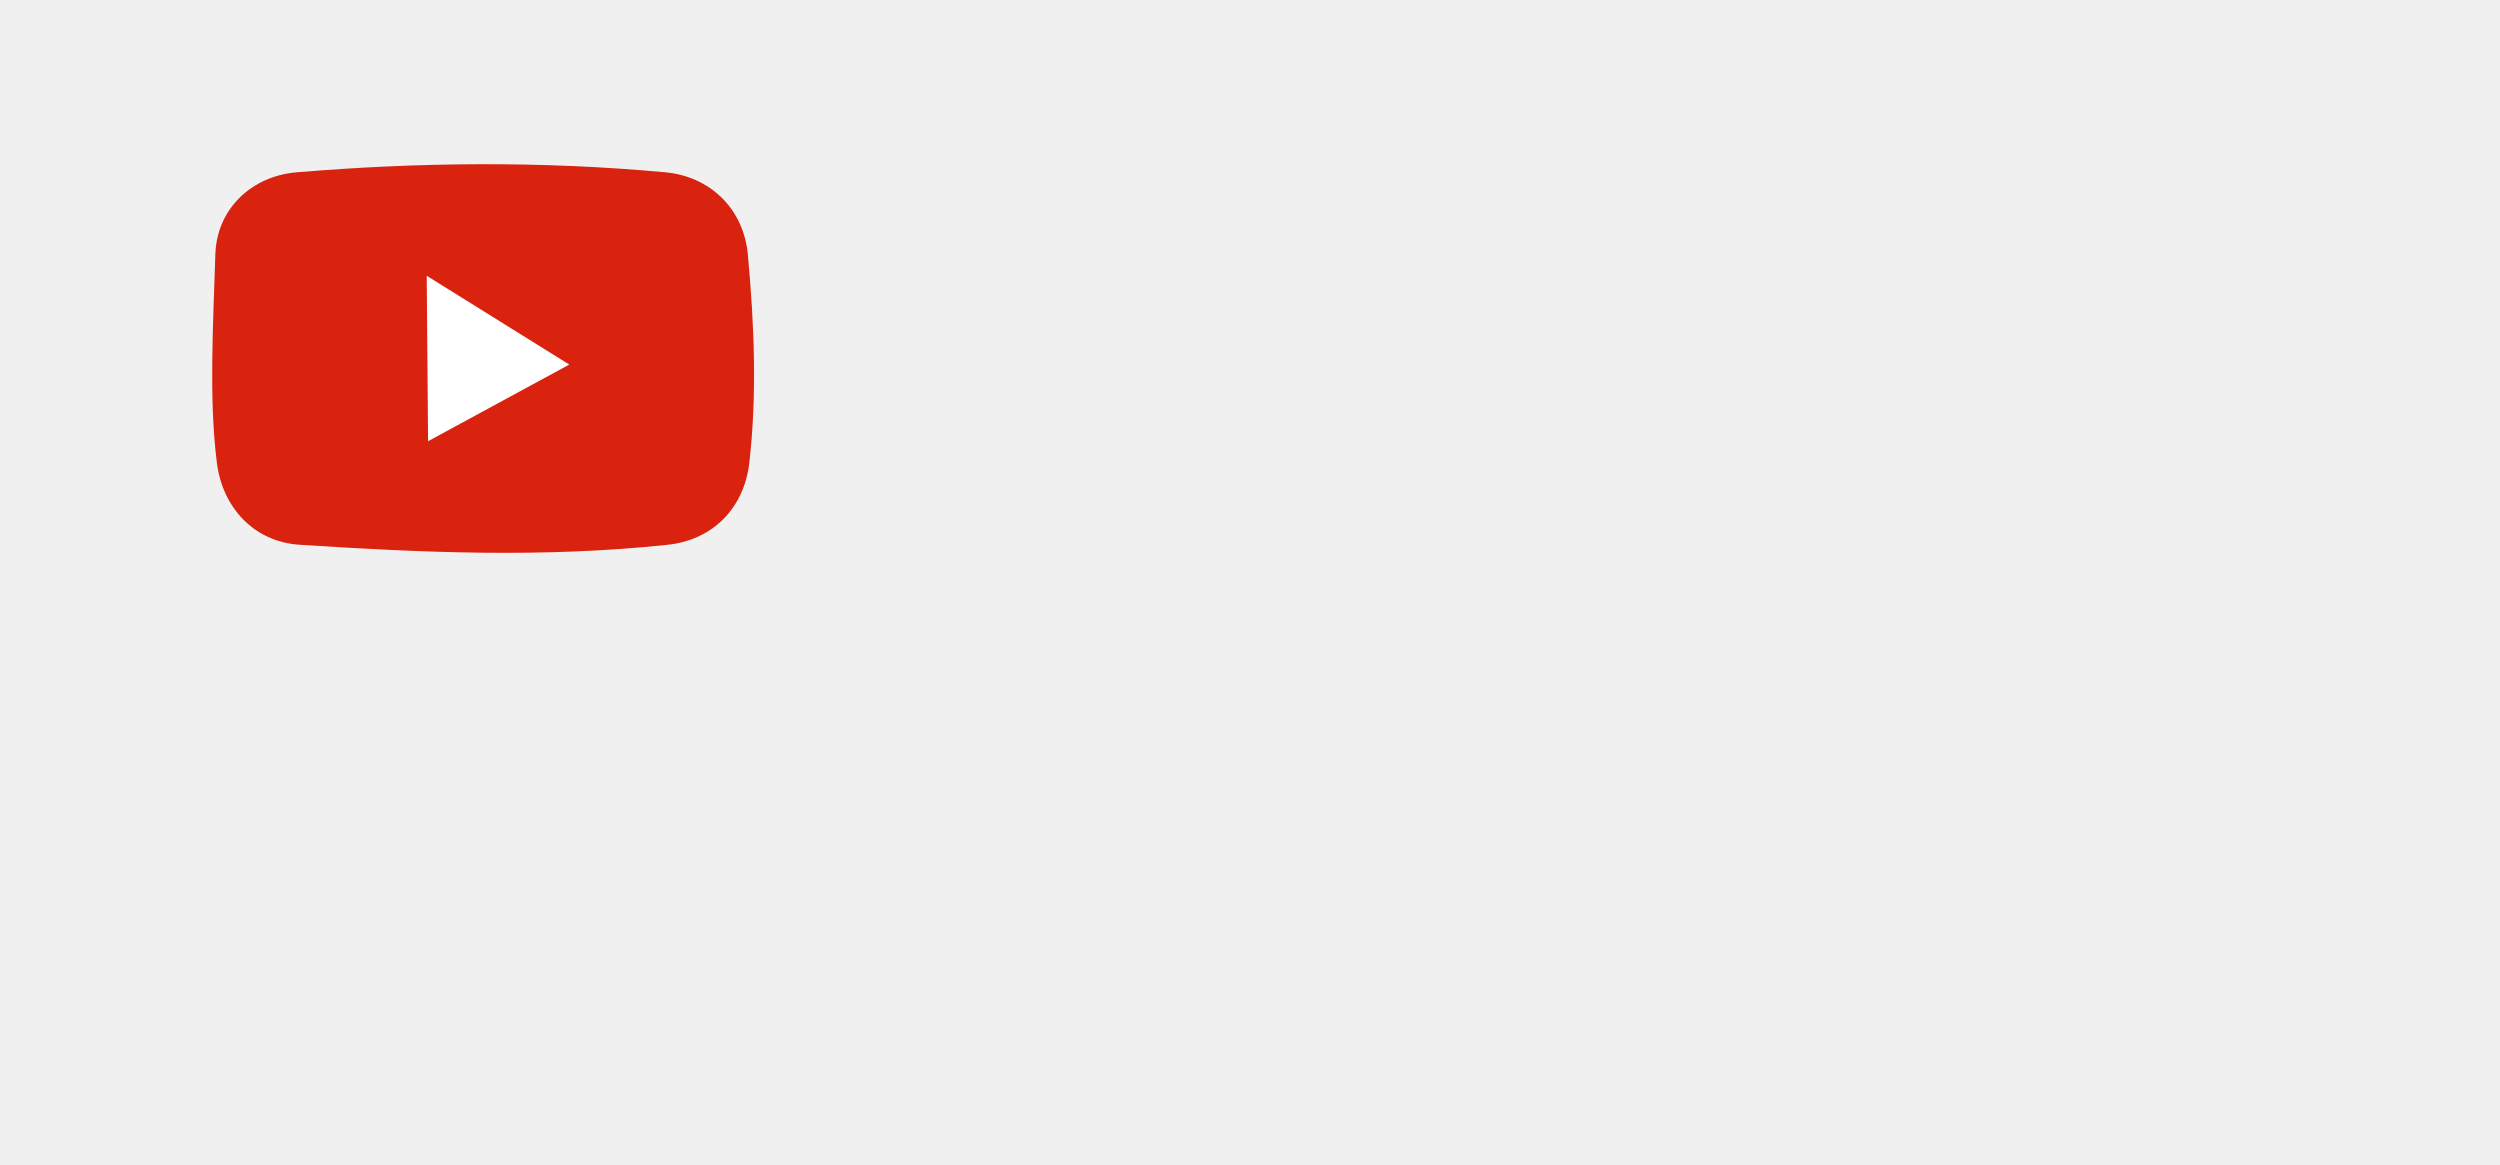
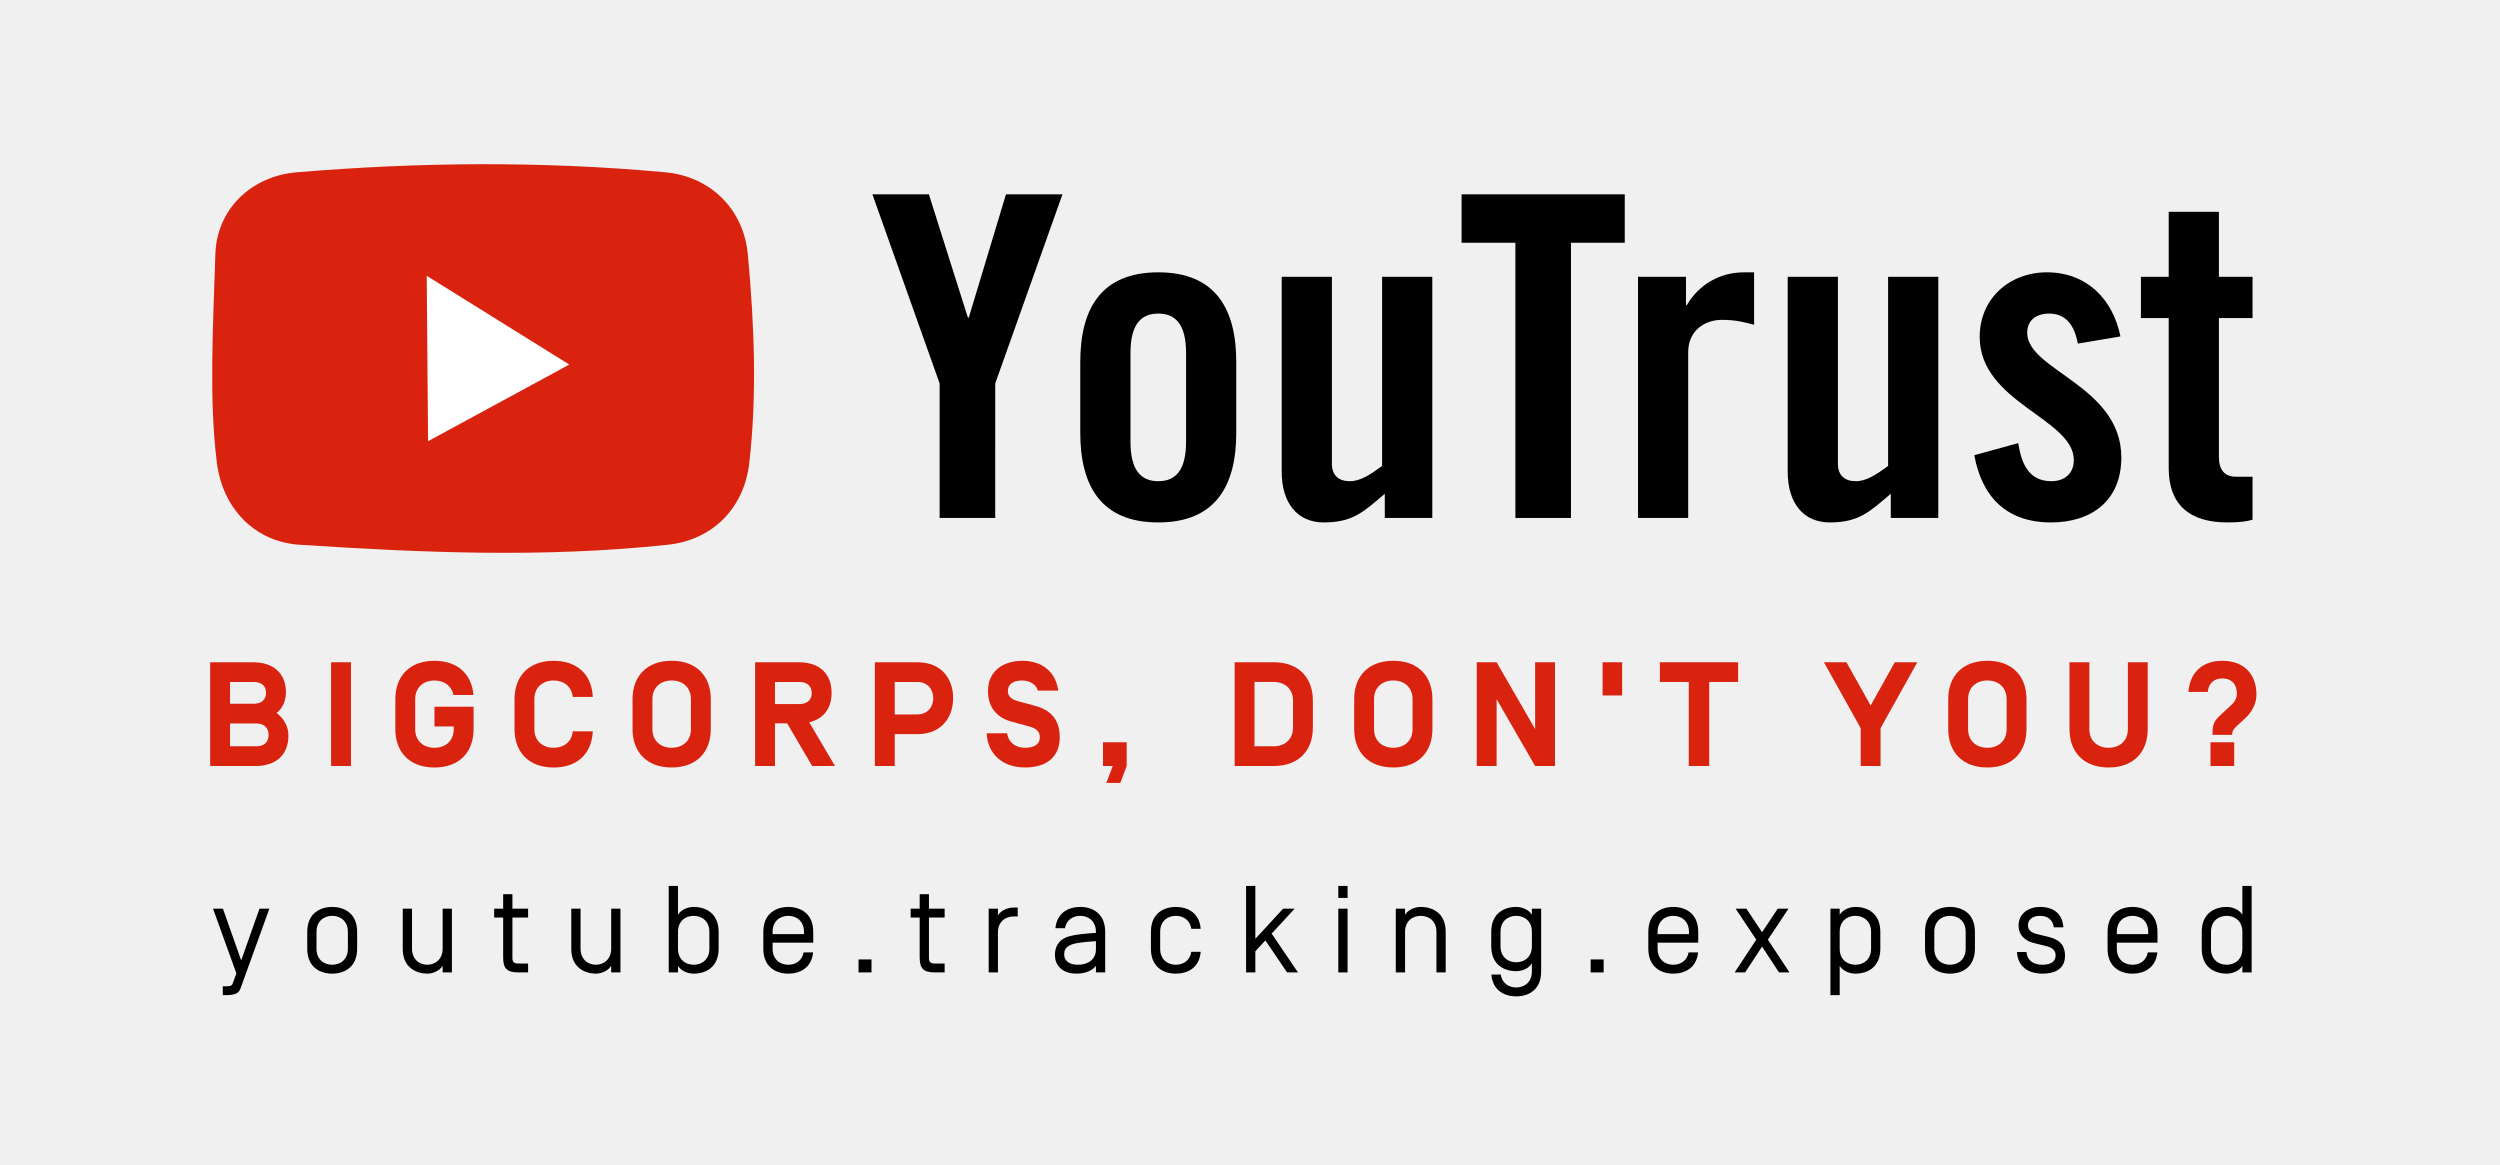
<svg xmlns="http://www.w3.org/2000/svg" width="211.966mm" height="98.742mm" viewBox="0 0 211.966 98.742" version="1.1" id="svg911">
  <defs id="defs905" />
-   <flowRoot transform="matrix(0.3862052,0,0,0.3862052,-1.835745,-6.604112)" style="font-style:normal;font-weight:normal;font-size:40px;line-height:1.25;font-family:sans-serif;letter-spacing:0px;word-spacing:0px;fill:#000000;fill-opacity:1;stroke:none" id="flowRoot815-3" xml:space="preserve">
-     <flowRegion id="flowRegion817-6">
-       <rect y="195.19" x="51.36" height="369.505" width="700.491" id="rect819-7" />
-     </flowRegion>
-     <flowPara style="font-style:normal;font-variant:normal;font-weight:normal;font-stretch:normal;font-size:27.12px;line-height:0;font-family:'Simplon Norm';-inkscape-font-specification:'Simplon Norm';letter-spacing:6.53px" id="flowPara823-5">youtube.tracking.exposed</flowPara>
-   </flowRoot>
+   <g aria-label="youtube.tracking.exposed" transform="matrix(0.3862052,0,0,0.3862052,-1.835745,-6.604112)" style="font-style:normal;font-weight:normal;font-size:40px;line-height:1.25;font-family:sans-serif;letter-spacing:0px;word-spacing:0px;fill:#000000;fill-opacity:1;stroke:none" id="flowRoot815-3">
+     <path d="m 63.889,216.586 h -2.17 l -4.014,11.363 -4.014,-11.363 h -2.17 l 5.126,14.211 -0.732,2.007 c -0.163,0.488 -0.353,0.814 -1.22,0.814 h -1.031 v 1.953 h 0.786 c 1.763,-0.027 2.712,-0.353 3.092,-1.437 z" style="font-style:normal;font-variant:normal;font-weight:normal;font-stretch:normal;font-size:27.12px;line-height:0;font-family:'Simplon Norm';-inkscape-font-specification:'Simplon Norm';letter-spacing:6.53px" id="path892" />
+     <path d="m 81.125,225.4 c 0,2.332 -1.627,3.498 -3.444,3.498 -1.817,0 -3.444,-1.166 -3.444,-3.498 v -3.743 c 0,-2.332 1.627,-3.498 3.444,-3.498 1.817,0 3.444,1.166 3.444,3.498 z m 2.034,-3.715 c 0,-4.122 -2.875,-5.478 -5.478,-5.478 -2.603,0 -5.478,1.356 -5.478,5.478 v 3.688 c 0,4.122 2.875,5.478 5.478,5.478 2.603,0 5.478,-1.356 5.478,-5.478 z" style="font-style:normal;font-variant:normal;font-weight:normal;font-stretch:normal;font-size:27.12px;line-height:0;font-family:'Simplon Norm';-inkscape-font-specification:'Simplon Norm';letter-spacing:6.53px" id="path894" />
+     <path d="m 98.568,230.851 c 1.193,0 2.658,-0.597 3.363,-1.709 v 1.437 h 2.034 v -13.994 h -2.034 v 8.814 c 0,2.305 -1.654,3.498 -3.363,3.498 -1.654,0 -3.363,-1.085 -3.363,-3.58 v -8.733 h -2.034 v 8.868 c 0,4.149 3.092,5.397 5.397,5.397 z" style="font-style:normal;font-variant:normal;font-weight:normal;font-stretch:normal;font-size:27.12px;line-height:0;font-family:'Simplon Norm';-inkscape-font-specification:'Simplon Norm';letter-spacing:6.53px" id="path896" />
+     <path d="m 117.248,218.539 h 3.444 v -1.953 h -3.444 v -3.173 h -2.034 v 3.173 h -1.98 v 1.953 h 1.98 v 8.705 c 0,2.387 0.732,3.336 3.336,3.336 h 2.142 v -1.953 h -2.142 c -0.976,0 -1.302,-0.325 -1.302,-1.22 z" style="font-style:normal;font-variant:normal;font-weight:normal;font-stretch:normal;font-size:27.12px;line-height:0;font-family:'Simplon Norm';-inkscape-font-specification:'Simplon Norm';letter-spacing:6.53px" id="path898" />
+     <path d="m 135.569,230.851 c 1.193,0 2.658,-0.597 3.363,-1.709 v 1.437 h 2.034 v -13.994 h -2.034 v 8.814 c 0,2.305 -1.654,3.498 -3.363,3.498 -1.654,0 -3.363,-1.085 -3.363,-3.58 v -8.733 h -2.034 v 8.868 c 0,4.149 3.092,5.397 5.397,5.397 z" style="font-style:normal;font-variant:normal;font-weight:normal;font-stretch:normal;font-size:27.12px;line-height:0;font-family:'Simplon Norm';-inkscape-font-specification:'Simplon Norm';letter-spacing:6.53px" id="path900" />
+     <path d="m 157.042,230.851 c 2.603,0 5.478,-1.356 5.478,-5.478 v -3.688 c 0,-4.122 -2.875,-5.478 -5.478,-5.478 -1.275,0 -2.739,0.57 -3.444,1.709 v -6.319 h -2.034 v 18.984 h 2.034 v -1.437 c 0.705,1.139 2.17,1.709 3.444,1.709 z m 3.444,-5.451 c 0,2.332 -1.627,3.498 -3.444,3.498 -1.817,0 -3.444,-1.166 -3.444,-3.498 v -3.743 c 0,-2.332 1.627,-3.498 3.444,-3.498 1.817,0 3.444,1.166 3.444,3.498 z" style="font-style:normal;font-variant:normal;font-weight:normal;font-stretch:normal;font-size:27.12px;line-height:0;font-family:'Simplon Norm';-inkscape-font-specification:'Simplon Norm';letter-spacing:6.53px" id="path902" />
+     <path d="m 177.811,228.899 c -1.817,0 -3.444,-1.166 -3.444,-3.498 v -1.356 h 8.922 v -2.359 c 0,-4.122 -2.875,-5.478 -5.478,-5.478 -2.603,0 -5.478,1.356 -5.478,5.478 v 3.688 c 0,4.122 2.875,5.478 5.478,5.478 2.441,0 5.098,-1.166 5.451,-4.665 h -2.088 c -0.325,1.817 -1.763,2.712 -3.363,2.712 z m 3.444,-6.726 h -6.888 v -0.515 c 0,-2.332 1.627,-3.498 3.444,-3.498 1.817,0 3.444,1.166 3.444,3.498 z" style="font-style:normal;font-variant:normal;font-weight:normal;font-stretch:normal;font-size:27.12px;line-height:0;font-family:'Simplon Norm';-inkscape-font-specification:'Simplon Norm';letter-spacing:6.53px" id="path904" />
+     <path d="m 193.233,230.58 h 2.848 v -2.848 h -2.848 z" style="font-style:normal;font-variant:normal;font-weight:normal;font-stretch:normal;font-size:27.12px;line-height:0;font-family:'Simplon Norm';-inkscape-font-specification:'Simplon Norm';letter-spacing:6.53px" id="path906" />
+     <path d="m 208.691,218.539 h 3.444 v -1.953 h -3.444 v -3.173 h -2.034 v 3.173 h -1.98 v 1.953 h 1.98 v 8.705 c 0,2.387 0.732,3.336 3.336,3.336 h 2.142 v -1.953 h -2.142 c -0.976,0 -1.302,-0.325 -1.302,-1.22 z" style="font-style:normal;font-variant:normal;font-weight:normal;font-stretch:normal;font-size:27.12px;line-height:0;font-family:'Simplon Norm';-inkscape-font-specification:'Simplon Norm';letter-spacing:6.53px" id="path908" />
+     <path d="m 223.839,216.586 h -2.034 v 13.994 h 2.034 v -8.787 c 0,-2.332 1.627,-3.498 3.444,-3.498 h 0.895 v -1.953 h -0.895 c -1.275,0 -2.739,0.57 -3.444,1.709 z" style="font-style:normal;font-variant:normal;font-weight:normal;font-stretch:normal;font-size:27.12px;line-height:0;font-family:'Simplon Norm';-inkscape-font-specification:'Simplon Norm';letter-spacing:6.53px" id="path910" />
+     <path d="m 241.905,218.159 c 1.817,0 3.444,1.166 3.444,3.498 v 0.244 c -2.359,0.163 -4.366,0.325 -5.966,0.786 -2.441,0.705 -3.037,2.603 -3.037,4.014 0,2.875 2.251,4.149 4.637,4.149 1.898,0 3.471,-0.542 4.366,-1.709 v 1.437 h 2.034 v -8.895 c 0,-4.122 -2.875,-5.478 -5.478,-5.478 -2.441,0 -5.098,1.166 -5.451,4.665 h 2.088 c 0.325,-1.817 1.763,-2.712 3.363,-2.712 z m 3.444,7.377 c 0,2.197 -1.736,3.363 -3.932,3.363 -2.061,0 -3.037,-0.976 -3.037,-2.251 0,-0.814 0.19,-1.437 1.22,-2.007 0.949,-0.515 2.685,-0.705 5.749,-0.922 z" style="font-style:normal;font-variant:normal;font-weight:normal;font-stretch:normal;font-size:27.12px;line-height:0;font-family:'Simplon Norm';-inkscape-font-specification:'Simplon Norm';letter-spacing:6.53px" id="path912" />
+     <path d="m 262.899,216.207 c -2.603,0 -5.478,1.356 -5.478,5.478 v 3.688 c 0,4.149 2.875,5.478 5.478,5.478 2.468,0 5.153,-1.193 5.451,-4.8 h -2.061 c -0.271,1.898 -1.763,2.848 -3.39,2.848 -1.817,0 -3.444,-1.166 -3.444,-3.498 v -3.743 c 0,-2.332 1.627,-3.498 3.444,-3.498 1.627,0 3.119,0.949 3.39,2.848 h 2.061 c -0.298,-3.607 -2.983,-4.8 -5.451,-4.8 z" style="font-style:normal;font-variant:normal;font-weight:normal;font-stretch:normal;font-size:27.12px;line-height:0;font-family:'Simplon Norm';-inkscape-font-specification:'Simplon Norm';letter-spacing:6.53px" id="path914" />
+     <path d="m 280.348,211.596 h -2.034 v 18.984 h 2.034 v -4.637 l 2.197,-2.387 4.773,7.024 h 2.387 l -5.776,-8.516 5.044,-5.478 h -2.522 l -6.102,6.617 z" style="font-style:normal;font-variant:normal;font-weight:normal;font-stretch:normal;font-size:27.12px;line-height:0;font-family:'Simplon Norm';-inkscape-font-specification:'Simplon Norm';letter-spacing:6.53px" id="path916" />
+     <path d="m 300.596,211.596 h -2.034 v 2.631 h 2.034 z m 0,4.99 h -2.034 v 13.994 h 2.034 z" style="font-style:normal;font-variant:normal;font-weight:normal;font-stretch:normal;font-size:27.12px;line-height:0;font-family:'Simplon Norm';-inkscape-font-specification:'Simplon Norm';letter-spacing:6.53px" id="path918" />
+     <path d="m 316.661,216.207 c -1.275,0 -2.739,0.57 -3.444,1.709 v -1.329 h -2.034 v 13.994 h 2.034 v -8.922 c 0,-2.332 1.627,-3.498 3.444,-3.498 1.817,0 3.444,1.166 3.444,3.498 v 8.922 h 2.034 v -8.895 c 0,-4.122 -2.875,-5.478 -5.478,-5.478 z" style="font-style:normal;font-variant:normal;font-weight:normal;font-stretch:normal;font-size:27.12px;line-height:0;font-family:'Simplon Norm';-inkscape-font-specification:'Simplon Norm';letter-spacing:6.53px" id="path920" />
+     <path d="m 337.615,233.889 c -1.627,0 -3.119,-0.949 -3.39,-2.848 h -2.061 c 0.298,3.607 2.983,4.8 5.451,4.8 2.603,0 5.478,-1.329 5.478,-5.478 v -13.777 h -2.034 v 1.329 c -0.705,-1.139 -2.17,-1.709 -3.444,-1.709 -2.603,0 -5.478,1.356 -5.478,5.478 v 3.146 c 0,4.122 2.875,5.478 5.478,5.478 1.275,0 2.739,-0.57 3.444,-1.709 v 1.79 c 0,2.332 -1.627,3.498 -3.444,3.498 z m -3.444,-12.231 c 0,-2.332 1.627,-3.498 3.444,-3.498 1.817,0 3.444,1.166 3.444,3.498 v 3.2 c 0,2.332 -1.627,3.498 -3.444,3.498 -1.817,0 -3.444,-1.166 -3.444,-3.498 z" style="font-style:normal;font-variant:normal;font-weight:normal;font-stretch:normal;font-size:27.12px;line-height:0;font-family:'Simplon Norm';-inkscape-font-specification:'Simplon Norm';letter-spacing:6.53px" id="path922" />
+     <path d="m 353.964,230.58 h 2.848 v -2.848 h -2.848 z" style="font-style:normal;font-variant:normal;font-weight:normal;font-stretch:normal;font-size:27.12px;line-height:0;font-family:'Simplon Norm';-inkscape-font-specification:'Simplon Norm';letter-spacing:6.53px" id="path924" />
+     <path d="m 372.101,228.899 c -1.817,0 -3.444,-1.166 -3.444,-3.498 v -1.356 h 8.922 v -2.359 c 0,-4.122 -2.875,-5.478 -5.478,-5.478 -2.603,0 -5.478,1.356 -5.478,5.478 v 3.688 c 0,4.122 2.875,5.478 5.478,5.478 2.441,0 5.098,-1.166 5.451,-4.665 h -2.088 c -0.325,1.817 -1.763,2.712 -3.363,2.712 z m 3.444,-6.726 h -6.888 v -0.515 c 0,-2.332 1.627,-3.498 3.444,-3.498 1.817,0 3.444,1.166 3.444,3.498 z" style="font-style:normal;font-variant:normal;font-weight:normal;font-stretch:normal;font-size:27.12px;line-height:0;font-family:'Simplon Norm';-inkscape-font-specification:'Simplon Norm';letter-spacing:6.53px" id="path926" />
+     <path d="m 395.307,230.58 h 2.305 l -4.746,-7.187 4.529,-6.807 h -2.359 l -3.444,5.18 -3.444,-5.18 h -2.359 l 4.529,6.807 -4.746,7.187 h 2.305 l 3.715,-5.668 z" style="font-style:normal;font-variant:normal;font-weight:normal;font-stretch:normal;font-size:27.12px;line-height:0;font-family:'Simplon Norm';-inkscape-font-specification:'Simplon Norm';letter-spacing:6.53px" id="path928" />
+     <path d="m 412.078,230.851 c 2.603,0 5.478,-1.356 5.478,-5.478 v -3.688 c 0,-4.122 -2.875,-5.478 -5.478,-5.478 -1.275,0 -2.739,0.57 -3.444,1.709 v -1.329 h -2.034 v 18.984 h 2.034 v -6.427 c 0.705,1.139 2.17,1.709 3.444,1.709 z m 3.444,-5.451 c 0,2.332 -1.627,3.498 -3.444,3.498 -1.817,0 -3.444,-1.166 -3.444,-3.498 v -3.743 c 0,-2.332 1.627,-3.498 3.444,-3.498 1.817,0 3.444,1.166 3.444,3.498 z" style="font-style:normal;font-variant:normal;font-weight:normal;font-stretch:normal;font-size:27.12px;line-height:0;font-family:'Simplon Norm';-inkscape-font-specification:'Simplon Norm';letter-spacing:6.53px" id="path930" />
+     <path d="m 436.291,225.4 c 0,2.332 -1.627,3.498 -3.444,3.498 -1.817,0 -3.444,-1.166 -3.444,-3.498 v -3.743 c 0,-2.332 1.627,-3.498 3.444,-3.498 1.817,0 3.444,1.166 3.444,3.498 z m 2.034,-3.715 c 0,-4.122 -2.875,-5.478 -5.478,-5.478 -2.603,0 -5.478,1.356 -5.478,5.478 v 3.688 c 0,4.122 2.875,5.478 5.478,5.478 2.603,0 5.478,-1.356 5.478,-5.478 z" style="font-style:normal;font-variant:normal;font-weight:normal;font-stretch:normal;font-size:27.12px;line-height:0;font-family:'Simplon Norm';-inkscape-font-specification:'Simplon Norm';letter-spacing:6.53px" id="path932" />
+     <path d="m 457.747,220.681 c -0.217,-3.119 -2.305,-4.475 -5.126,-4.475 -2.576,0 -4.719,1.492 -4.719,4.068 0,2.495 1.925,3.526 3.444,3.878 l 2.739,0.678 c 1.546,0.38 1.953,1.166 1.953,2.061 -0.027,1.22 -0.922,2.007 -2.875,2.007 -1.871,0 -3.336,-0.814 -3.526,-2.793 h -2.088 c 0.217,3.39 2.685,4.746 5.614,4.746 2.848,0 4.936,-1.139 4.936,-3.905 0,-2.576 -1.464,-3.634 -3.58,-4.149 l -2.631,-0.651 c -1.139,-0.271 -1.925,-0.786 -1.925,-1.953 0,-1.275 1.112,-2.034 2.631,-2.034 1.736,0 2.82,0.895 3.065,2.522 z" style="font-style:normal;font-variant:normal;font-weight:normal;font-stretch:normal;font-size:27.12px;line-height:0;font-family:'Simplon Norm';-inkscape-font-specification:'Simplon Norm';letter-spacing:6.53px" id="path934" />
+     <path d="m 472.92,228.899 c -1.817,0 -3.444,-1.166 -3.444,-3.498 v -1.356 h 8.922 v -2.359 c 0,-4.122 -2.875,-5.478 -5.478,-5.478 -2.603,0 -5.478,1.356 -5.478,5.478 v 3.688 c 0,4.122 2.875,5.478 5.478,5.478 2.441,0 5.098,-1.166 5.451,-4.665 h -2.088 c -0.325,1.817 -1.763,2.712 -3.363,2.712 z m 3.444,-6.726 h -6.888 v -0.515 c 0,-2.332 1.627,-3.498 3.444,-3.498 1.817,0 3.444,1.166 3.444,3.498 z" style="font-style:normal;font-variant:normal;font-weight:normal;font-stretch:normal;font-size:27.12px;line-height:0;font-family:'Simplon Norm';-inkscape-font-specification:'Simplon Norm';letter-spacing:6.53px" id="path936" />
+     <path d="m 493.592,230.851 c 1.275,0 2.739,-0.57 3.444,-1.709 v 1.437 h 2.034 v -18.984 h -2.034 v 6.319 c -0.705,-1.139 -2.17,-1.709 -3.444,-1.709 -2.603,0 -5.478,1.356 -5.478,5.478 v 3.688 c 0,4.122 2.875,5.478 5.478,5.478 z m -3.444,-9.194 c 0,-2.332 1.627,-3.498 3.444,-3.498 1.817,0 3.444,1.166 3.444,3.498 v 3.743 c 0,2.332 -1.627,3.498 -3.444,3.498 -1.817,0 -3.444,-1.166 -3.444,-3.498 z" style="font-style:normal;font-variant:normal;font-weight:normal;font-stretch:normal;font-size:27.12px;line-height:0;font-family:'Simplon Norm';-inkscape-font-specification:'Simplon Norm';letter-spacing:6.53px" id="path938" />
+   </g>
  <g id="g1802-3" transform="translate(-13.75423,-60.99248)">
    <path style="fill:#d9230f;fill-opacity:1;stroke:none;stroke-width:0.435;stroke-linecap:round;stroke-miterlimit:4;stroke-dasharray:none;stroke-opacity:1" d="m 38.923,75.599 c 10.267,-0.852 20.656,-0.97 31.227,0 3.84,0.352 6.653,3.12 7.01,6.96 0.559,6.016 0.779,11.947 0.128,17.661 -0.437,3.831 -3.076,6.55 -6.91,6.96 -10.598,1.131 -20.929,0.667 -31.227,0 -3.848,-0.249 -6.532,-3.134 -7.01,-6.96 -0.682,-5.46 -0.314,-11.621 -0.128,-17.661 0.119,-3.854 3.067,-6.641 6.91,-6.96 z" id="rect1795-5" />
    <path style="fill:#ffffff;fill-opacity:1;stroke:none;stroke-width:0.265px;stroke-linecap:butt;stroke-linejoin:miter;stroke-opacity:1" d="M 49.935,84.377 50.049,98.4 62.02,91.902 Z" id="path1798-6" />
  </g>
-   <flowRoot transform="matrix(0.7125611,0,0,0.7125611,-142.8731,-183.8881)" style="font-style:normal;font-weight:normal;font-size:40px;line-height:1.25;font-family:sans-serif;letter-spacing:0px;word-spacing:0px;fill:#000000;fill-opacity:1;stroke:none" id="flowRoot1804-2" xml:space="preserve">
-     <flowRegion id="flowRegion1806-9">
-       <rect y="274.524" x="303.779" height="226.649" width="465.364" id="rect1808-1" />
-     </flowRegion>
-     <flowPara style="font-style:normal;font-variant:normal;font-weight:bold;font-stretch:condensed;font-size:53.333px;font-family:'Trade Gothic LT Std';-inkscape-font-specification:'Trade Gothic LT Std Bold Condensed'" id="flowPara1810-2">YouTrust</flowPara>
-   </flowRoot>
+   <g aria-label="YouTrust" transform="matrix(0.7125611,0,0,0.7125611,-142.8731,-183.8881)" style="font-style:normal;font-weight:normal;font-size:40px;line-height:1.25;font-family:sans-serif;letter-spacing:0px;word-spacing:0px;fill:#000000;fill-opacity:1;stroke:none" id="flowRoot1804-2">
+     <path d="m 318.926,303.697 8,-22.507 h -6.72 l -4.427,14.667 h -0.107 l -4.64,-14.667 h -6.72 l 8,22.507 v 16 h 6.613 z" style="font-style:normal;font-variant:normal;font-weight:bold;font-stretch:condensed;font-size:53.333px;font-family:'Trade Gothic LT Std';-inkscape-font-specification:'Trade Gothic LT Std Bold Condensed'" id="path875" />
+     <path d="m 341.634,310.63 c 0,3.307 -1.173,4.693 -3.307,4.693 -2.133,0 -3.307,-1.387 -3.307,-4.693 v -10.56 c 0,-3.307 1.173,-4.693 3.307,-4.693 2.133,0 3.307,1.387 3.307,4.693 z m -12.587,-1.067 c 0,6.293 2.453,10.667 9.28,10.667 6.827,0 9.28,-4.373 9.28,-10.667 v -8.427 c 0,-6.293 -2.453,-10.667 -9.28,-10.667 -6.827,0 -9.28,4.373 -9.28,10.667 z" style="font-style:normal;font-variant:normal;font-weight:bold;font-stretch:condensed;font-size:53.333px;font-family:'Trade Gothic LT Std';-inkscape-font-specification:'Trade Gothic LT Std Bold Condensed'" id="path877" />
+     <path d="m 364.96,291.003 v 22.507 c -1.387,1.013 -2.56,1.813 -3.84,1.813 -1.28,0 -2.133,-0.64 -2.133,-2.08 v -22.24 h -5.973 v 23.2 c 0,3.733 1.867,6.027 5.013,6.027 3.467,0 4.747,-1.28 7.253,-3.413 v 2.88 h 5.653 v -28.693 z" style="font-style:normal;font-variant:normal;font-weight:bold;font-stretch:condensed;font-size:53.333px;font-family:'Trade Gothic LT Std';-inkscape-font-specification:'Trade Gothic LT Std Bold Condensed'" id="path879" />
+     <path d="m 380.819,319.697 h 6.613 V 286.95 h 6.4 v -5.76 H 374.419 v 5.76 h 6.4 z" style="font-style:normal;font-variant:normal;font-weight:bold;font-stretch:condensed;font-size:53.333px;font-family:'Trade Gothic LT Std';-inkscape-font-specification:'Trade Gothic LT Std Bold Condensed'" id="path881" />
+     <path d="m 401.383,319.697 v -19.733 c 0,-2.56 1.973,-3.84 4,-3.84 1.76,0 2.773,0.32 3.84,0.587 v -6.24 h -1.227 c -2.827,0 -5.333,1.44 -6.773,3.893 h -0.107 v -3.36 h -5.707 v 28.693 z" style="font-style:normal;font-variant:normal;font-weight:bold;font-stretch:condensed;font-size:53.333px;font-family:'Trade Gothic LT Std';-inkscape-font-specification:'Trade Gothic LT Std Bold Condensed'" id="path883" />
+     <path d="m 425.168,291.003 v 22.507 c -1.387,1.013 -2.56,1.813 -3.84,1.813 -1.28,0 -2.133,-0.64 -2.133,-2.08 v -22.24 h -5.973 v 23.2 c 0,3.733 1.867,6.027 5.013,6.027 3.467,0 4.747,-1.28 7.253,-3.413 v 2.88 h 5.653 v -28.693 z" style="font-style:normal;font-variant:normal;font-weight:bold;font-stretch:condensed;font-size:53.333px;font-family:'Trade Gothic LT Std';-inkscape-font-specification:'Trade Gothic LT Std Bold Condensed'" id="path885" />
+     <path d="m 452.814,298.097 c -0.907,-4.48 -4.053,-7.627 -8.747,-7.627 -4.48,0 -8,3.147 -8,7.68 0,7.84 11.2,9.707 11.2,14.667 0,1.6 -1.12,2.507 -2.667,2.507 -2.72,0 -3.573,-2.133 -3.947,-4.533 l -5.227,1.44 c 0.907,5.013 3.893,8 9.12,8 4.853,0 8.373,-2.613 8.373,-7.733 0,-8.533 -11.2,-10.347 -11.2,-14.827 0,-1.493 1.067,-2.293 2.613,-2.293 1.92,0 2.987,1.28 3.413,3.573 z" style="font-style:normal;font-variant:normal;font-weight:bold;font-stretch:condensed;font-size:53.333px;font-family:'Trade Gothic LT Std';-inkscape-font-specification:'Trade Gothic LT Std Bold Condensed'" id="path887" />
+     <path d="m 458.557,295.91 v 17.867 c 0,4.373 2.507,6.453 6.987,6.453 1.493,0 2.187,-0.107 2.987,-0.32 v -5.12 h -1.973 c -1.387,0 -2.027,-0.853 -2.027,-2.347 v -16.533 h 4 v -4.907 h -4 v -7.733 h -5.973 v 7.733 h -3.307 v 4.907 z" style="font-style:normal;font-variant:normal;font-weight:bold;font-stretch:condensed;font-size:53.333px;font-family:'Trade Gothic LT Std';-inkscape-font-specification:'Trade Gothic LT Std Bold Condensed'" id="path889" />
+   </g>
  <flowRoot transform="matrix(0.2645833,0,0,0.2645833,-12.61392,-92.04089)" style="font-style:normal;font-weight:normal;font-size:40px;line-height:1.25;font-family:sans-serif;letter-spacing:0px;word-spacing:0px;fill:#000000;fill-opacity:1;stroke:none" id="flowRoot3250" xml:space="preserve">
    <flowRegion id="flowRegion3252">
      <rect y="274.628" x="58.543" height="159.041" width="644.944" id="rect3254" />
    </flowRegion>
    <flowPara id="flowPara3256" />
  </flowRoot>
  <flowRoot transform="matrix(0.2645833,0,0,0.2645833,-12.61392,-92.04089)" style="font-style:normal;font-weight:normal;font-size:40px;line-height:1.25;font-family:sans-serif;letter-spacing:0px;word-spacing:0px;fill:#000000;fill-opacity:1;stroke:none" id="flowRoot3258" xml:space="preserve">
    <flowRegion id="flowRegion3260">
      <rect y="298.045" x="136.599" height="152.211" width="565.912" id="rect3262" />
    </flowRegion>
    <flowPara id="flowPara3264" />
  </flowRoot>
  <flowRoot transform="matrix(0.3925779,0,0,0.3925779,21.9184,17.81232)" style="font-style:normal;font-weight:normal;font-size:40px;line-height:1.25;font-family:sans-serif;letter-spacing:0px;word-spacing:0px;fill:#000000;fill-opacity:1;stroke:none" id="flowRoot3340" xml:space="preserve">
    <flowRegion id="flowRegion3342">
      <rect y="-66.516" x="-8.781" height="58.543" width="583.475" id="rect3344" />
    </flowRegion>
    <flowPara style="font-style:normal;font-variant:normal;font-weight:bold;font-stretch:normal;font-family:'Simplon Norm';-inkscape-font-specification:'Simplon Norm Bold';letter-spacing:21.72px" id="flowPara3346" />
  </flowRoot>
-   <flowRoot transform="matrix(0.9171029,0,0,0.9171029,25.05704,93.49175)" style="font-style:normal;font-weight:normal;font-size:40px;line-height:1.25;font-family:sans-serif;letter-spacing:0px;word-spacing:0px;fill:#d9230f;fill-opacity:1;stroke:none" id="flowRoot3340-2" xml:space="preserve">
-     <flowRegion style="fill:#d9230f;fill-opacity:1" id="flowRegion3342-9">
-       <rect style="fill:#d9230f;fill-opacity:1" y="-66.516" x="-8.781" height="58.543" width="583.475" id="rect3344-1" />
-     </flowRegion>
-     <flowPara style="font-style:normal;font-variant:normal;font-weight:bold;font-stretch:normal;font-size:13.702px;font-family:'Simplon Norm';-inkscape-font-specification:'Simplon Norm Bold';letter-spacing:2.615px;fill:#d9230f;fill-opacity:1" id="flowPara3346-2">BIGCORPS, DON'T YOU? </flowPara>
-   </flowRoot>
+   <g aria-label="BIGCORPS, DON'T YOU? " transform="matrix(0.9171029,0,0,0.9171029,25.05704,93.49175)" style="font-style:normal;font-weight:normal;font-size:40px;line-height:1.25;font-family:sans-serif;letter-spacing:0px;word-spacing:0px;fill:#d9230f;fill-opacity:1;stroke:none" id="flowRoot3340-2">
+     <path d="m -7.891,-31.125 h 4.193 c 1.973,0 3.042,-1.11 3.042,-2.809 0,-0.85 -0.425,-1.589 -1.096,-2.096 0.575,-0.438 0.863,-1.137 0.863,-1.932 0,-1.658 -1.082,-2.754 -3.028,-2.754 h -3.974 z m 1.836,-1.822 v -2.11 h 2.412 c 0.699,0 1.151,0.37 1.151,1.055 0,0.671 -0.397,1.055 -1.151,1.055 z m 3.33,-4.946 c 0,0.658 -0.452,1.014 -1.151,1.014 h -2.179 v -2.014 h 2.179 c 0.699,0 1.151,0.329 1.151,1 z" style="font-style:normal;font-variant:normal;font-weight:bold;font-stretch:normal;font-size:13.702px;font-family:'Simplon Norm';-inkscape-font-specification:'Simplon Norm Bold';letter-spacing:2.615px;fill:#d9230f;fill-opacity:1" id="path838" />
+     <path d="M 5.124,-40.716 H 3.288 V -31.125 h 1.836 z" style="font-style:normal;font-variant:normal;font-weight:bold;font-stretch:normal;font-size:13.702px;font-family:'Simplon Norm';-inkscape-font-specification:'Simplon Norm Bold';letter-spacing:2.615px;fill:#d9230f;fill-opacity:1" id="path840" />
+     <path d="m 12.845,-34.783 h 1.781 v 0.247 c 0,1.11 -0.781,1.726 -1.781,1.726 -1,0 -1.781,-0.617 -1.781,-1.726 v -2.768 c 0,-1.11 0.781,-1.726 1.781,-1.726 0.877,0 1.589,0.48 1.754,1.343 h 1.85 c -0.151,-1.905 -1.439,-3.165 -3.604,-3.165 -2.302,0 -3.617,1.425 -3.617,3.549 v 2.768 c 0,2.124 1.315,3.549 3.617,3.549 2.302,0 3.617,-1.425 3.617,-3.549 v -2.069 h -3.617 z" style="font-style:normal;font-variant:normal;font-weight:bold;font-stretch:normal;font-size:13.702px;font-family:'Simplon Norm';-inkscape-font-specification:'Simplon Norm Bold';letter-spacing:2.615px;fill:#d9230f;fill-opacity:1" id="path842" />
+     <path d="m 25.63,-34.331 c -0.096,0.987 -0.836,1.521 -1.768,1.521 -1,0 -1.781,-0.617 -1.781,-1.726 v -2.768 c 0,-1.11 0.781,-1.726 1.781,-1.726 0.932,0 1.672,0.548 1.768,1.521 h 1.85 c -0.082,-2.014 -1.384,-3.343 -3.617,-3.343 -2.302,0 -3.617,1.425 -3.617,3.549 v 2.768 c 0,2.124 1.315,3.549 3.617,3.549 2.233,0 3.535,-1.329 3.617,-3.343 z" style="font-style:normal;font-variant:normal;font-weight:bold;font-stretch:normal;font-size:13.702px;font-family:'Simplon Norm';-inkscape-font-specification:'Simplon Norm Bold';letter-spacing:2.615px;fill:#d9230f;fill-opacity:1" id="path844" />
+     <path d="m 38.391,-34.537 v -2.768 c 0,-2.124 -1.315,-3.549 -3.617,-3.549 -2.302,0 -3.617,1.425 -3.617,3.549 v 2.768 c 0,2.124 1.315,3.549 3.617,3.549 2.302,0 3.617,-1.425 3.617,-3.549 z m -1.836,0 c 0,1.11 -0.781,1.726 -1.781,1.726 -1,0 -1.781,-0.617 -1.781,-1.726 v -2.768 c 0,-1.11 0.781,-1.726 1.781,-1.726 1,0 1.781,0.617 1.781,1.726 z" style="font-style:normal;font-variant:normal;font-weight:bold;font-stretch:normal;font-size:13.702px;font-family:'Simplon Norm';-inkscape-font-specification:'Simplon Norm Bold';letter-spacing:2.615px;fill:#d9230f;fill-opacity:1" id="path846" />
+     <path d="m 45.448,-35.071 2.316,3.946 h 2.11 l -2.384,-4.042 c 1.343,-0.315 2.069,-1.302 2.069,-2.727 0,-1.726 -1.082,-2.823 -3.028,-2.823 H 42.489 V -31.125 h 1.836 v -3.946 z m 2.275,-2.795 c 0,0.658 -0.452,1.014 -1.151,1.014 h -2.247 v -2.042 h 2.247 c 0.699,0 1.151,0.356 1.151,1.028 z" style="font-style:normal;font-variant:normal;font-weight:bold;font-stretch:normal;font-size:13.702px;font-family:'Simplon Norm';-inkscape-font-specification:'Simplon Norm Bold';letter-spacing:2.615px;fill:#d9230f;fill-opacity:1" id="path848" />
+     <path d="m 55.396,-35.893 v -3.001 h 2.083 c 1.014,0 1.48,0.754 1.48,1.494 0,0.74 -0.466,1.507 -1.48,1.507 z m 0,1.822 h 2.083 c 2.275,0 3.316,-1.589 3.316,-3.33 0,-1.754 -1.041,-3.316 -3.316,-3.316 H 53.56 V -31.125 h 1.836 z" style="font-style:normal;font-variant:normal;font-weight:bold;font-stretch:normal;font-size:13.702px;font-family:'Simplon Norm';-inkscape-font-specification:'Simplon Norm Bold';letter-spacing:2.615px;fill:#d9230f;fill-opacity:1" id="path850" />
+     <path d="m 67.444,-30.988 c 2.083,0 3.206,-1.055 3.206,-2.781 0,-1.617 -0.795,-2.521 -2.275,-2.918 l -1.562,-0.425 c -0.521,-0.137 -0.959,-0.384 -0.959,-0.945 0,-0.671 0.548,-0.973 1.315,-0.973 0.617,0 1.288,0.288 1.452,0.932 h 1.891 c -0.206,-1.631 -1.398,-2.754 -3.316,-2.754 -1.672,0 -3.179,0.877 -3.179,2.795 0,1.411 0.726,2.439 2.192,2.836 l 1.617,0.438 c 0.671,0.178 0.987,0.48 0.987,1.014 0,0.658 -0.562,0.959 -1.37,0.959 -0.918,0 -1.548,-0.534 -1.658,-1.343 h -1.891 c 0.096,1.905 1.452,3.165 3.549,3.165 z" style="font-style:normal;font-variant:normal;font-weight:bold;font-stretch:normal;font-size:13.702px;font-family:'Simplon Norm';-inkscape-font-specification:'Simplon Norm Bold';letter-spacing:2.615px;fill:#d9230f;fill-opacity:1" id="path852" />
+     <path d="m 74.647,-31.125 h 0.904 l -0.589,1.562 h 1.288 L 76.84,-31.125 v -2.192 h -2.192 z" style="font-style:normal;font-variant:normal;font-weight:bold;font-stretch:normal;font-size:13.702px;font-family:'Simplon Norm';-inkscape-font-specification:'Simplon Norm Bold';letter-spacing:2.615px;fill:#d9230f;fill-opacity:1" id="path854" />
+     <path d="m 90.437,-31.125 c 2.302,0 3.617,-1.425 3.617,-3.549 v -2.494 c 0,-2.124 -1.315,-3.549 -3.617,-3.549 H 86.82 V -31.125 Z m 1.781,-3.549 c 0,1.11 -0.781,1.726 -1.781,1.726 h -1.781 v -5.947 h 1.781 c 1,0 1.781,0.617 1.781,1.726 z" style="font-style:normal;font-variant:normal;font-weight:bold;font-stretch:normal;font-size:13.702px;font-family:'Simplon Norm';-inkscape-font-specification:'Simplon Norm Bold';letter-spacing:2.615px;fill:#d9230f;fill-opacity:1" id="path856" />
+     <path d="m 105.106,-34.537 v -2.768 c 0,-2.124 -1.315,-3.549 -3.617,-3.549 -2.302,0 -3.617,1.425 -3.617,3.549 v 2.768 c 0,2.124 1.315,3.549 3.617,3.549 2.302,0 3.617,-1.425 3.617,-3.549 z m -1.836,0 c 0,1.11 -0.781,1.726 -1.781,1.726 -1,0 -1.781,-0.617 -1.781,-1.726 v -2.768 c 0,-1.11 0.781,-1.726 1.781,-1.726 1,0 1.781,0.617 1.781,1.726 z" style="font-style:normal;font-variant:normal;font-weight:bold;font-stretch:normal;font-size:13.702px;font-family:'Simplon Norm';-inkscape-font-specification:'Simplon Norm Bold';letter-spacing:2.615px;fill:#d9230f;fill-opacity:1" id="path858" />
+     <path d="m 116.438,-40.716 h -1.836 v 6.18 l -3.562,-6.18 h -1.836 V -31.125 h 1.836 v -6.18 l 3.562,6.18 h 1.836 z" style="font-style:normal;font-variant:normal;font-weight:bold;font-stretch:normal;font-size:13.702px;font-family:'Simplon Norm';-inkscape-font-specification:'Simplon Norm Bold';letter-spacing:2.615px;fill:#d9230f;fill-opacity:1" id="path860" />
+     <path d="m 122.646,-37.647 v -3.069 h -1.809 v 3.069 z" style="font-style:normal;font-variant:normal;font-weight:bold;font-stretch:normal;font-size:13.702px;font-family:'Simplon Norm';-inkscape-font-specification:'Simplon Norm Bold';letter-spacing:2.615px;fill:#d9230f;fill-opacity:1" id="path862" />
+     <path d="m 133.368,-38.894 v -1.822 h -7.235 v 1.822 h 2.672 V -31.125 h 1.891 v -7.769 z" style="font-style:normal;font-variant:normal;font-weight:bold;font-stretch:normal;font-size:13.702px;font-family:'Simplon Norm';-inkscape-font-specification:'Simplon Norm Bold';letter-spacing:2.615px;fill:#d9230f;fill-opacity:1" id="path864" />
+     <path d="m 146.536,-34.619 3.398,-6.097 h -2.083 l -2.233,4.001 -2.233,-4.001 h -2.083 l 3.398,6.097 V -31.125 h 1.836 z" style="font-style:normal;font-variant:normal;font-weight:bold;font-stretch:normal;font-size:13.702px;font-family:'Simplon Norm';-inkscape-font-specification:'Simplon Norm Bold';letter-spacing:2.615px;fill:#d9230f;fill-opacity:1" id="path866" />
+     <path d="m 160.027,-34.537 v -2.768 c 0,-2.124 -1.315,-3.549 -3.617,-3.549 -2.302,0 -3.617,1.425 -3.617,3.549 v 2.768 c 0,2.124 1.315,3.549 3.617,3.549 2.302,0 3.617,-1.425 3.617,-3.549 z m -1.836,0 c 0,1.11 -0.781,1.726 -1.781,1.726 -1,0 -1.781,-0.617 -1.781,-1.726 v -2.768 c 0,-1.11 0.781,-1.726 1.781,-1.726 1,0 1.781,0.617 1.781,1.726 z" style="font-style:normal;font-variant:normal;font-weight:bold;font-stretch:normal;font-size:13.702px;font-family:'Simplon Norm';-inkscape-font-specification:'Simplon Norm Bold';letter-spacing:2.615px;fill:#d9230f;fill-opacity:1" id="path868" />
+     <path d="m 169.4,-40.716 v 6.18 c 0,1.11 -0.781,1.726 -1.781,1.726 -1,0 -1.781,-0.617 -1.781,-1.726 v -6.18 h -1.836 v 6.18 c 0,2.124 1.315,3.549 3.617,3.549 2.302,0 3.617,-1.425 3.617,-3.549 v -6.18 z" style="font-style:normal;font-variant:normal;font-weight:bold;font-stretch:normal;font-size:13.702px;font-family:'Simplon Norm';-inkscape-font-specification:'Simplon Norm Bold';letter-spacing:2.615px;fill:#d9230f;fill-opacity:1" id="path870" />
+     <path d="m 176.791,-37.976 v -0.027 c 0.069,-0.74 0.548,-1.219 1.343,-1.219 0.863,0 1.343,0.548 1.343,1.384 0,0.63 -0.384,0.959 -0.671,1.219 l -0.712,0.658 c -0.671,0.617 -0.863,0.918 -0.863,1.658 v 0.301 h 1.809 v -0.055 c 0,-0.288 0.11,-0.466 0.48,-0.808 l 0.713,-0.658 c 0.521,-0.48 1.055,-1.247 1.055,-2.206 0,-1.891 -1.165,-3.124 -3.151,-3.124 -1.891,0 -2.987,1.11 -3.138,2.85 v 0.027 z m 0.247,6.851 h 2.192 v -2.192 h -2.192 z" style="font-style:normal;font-variant:normal;font-weight:bold;font-stretch:normal;font-size:13.702px;font-family:'Simplon Norm';-inkscape-font-specification:'Simplon Norm Bold';letter-spacing:2.615px;fill:#d9230f;fill-opacity:1" id="path872" />
+   </g>
</svg>
